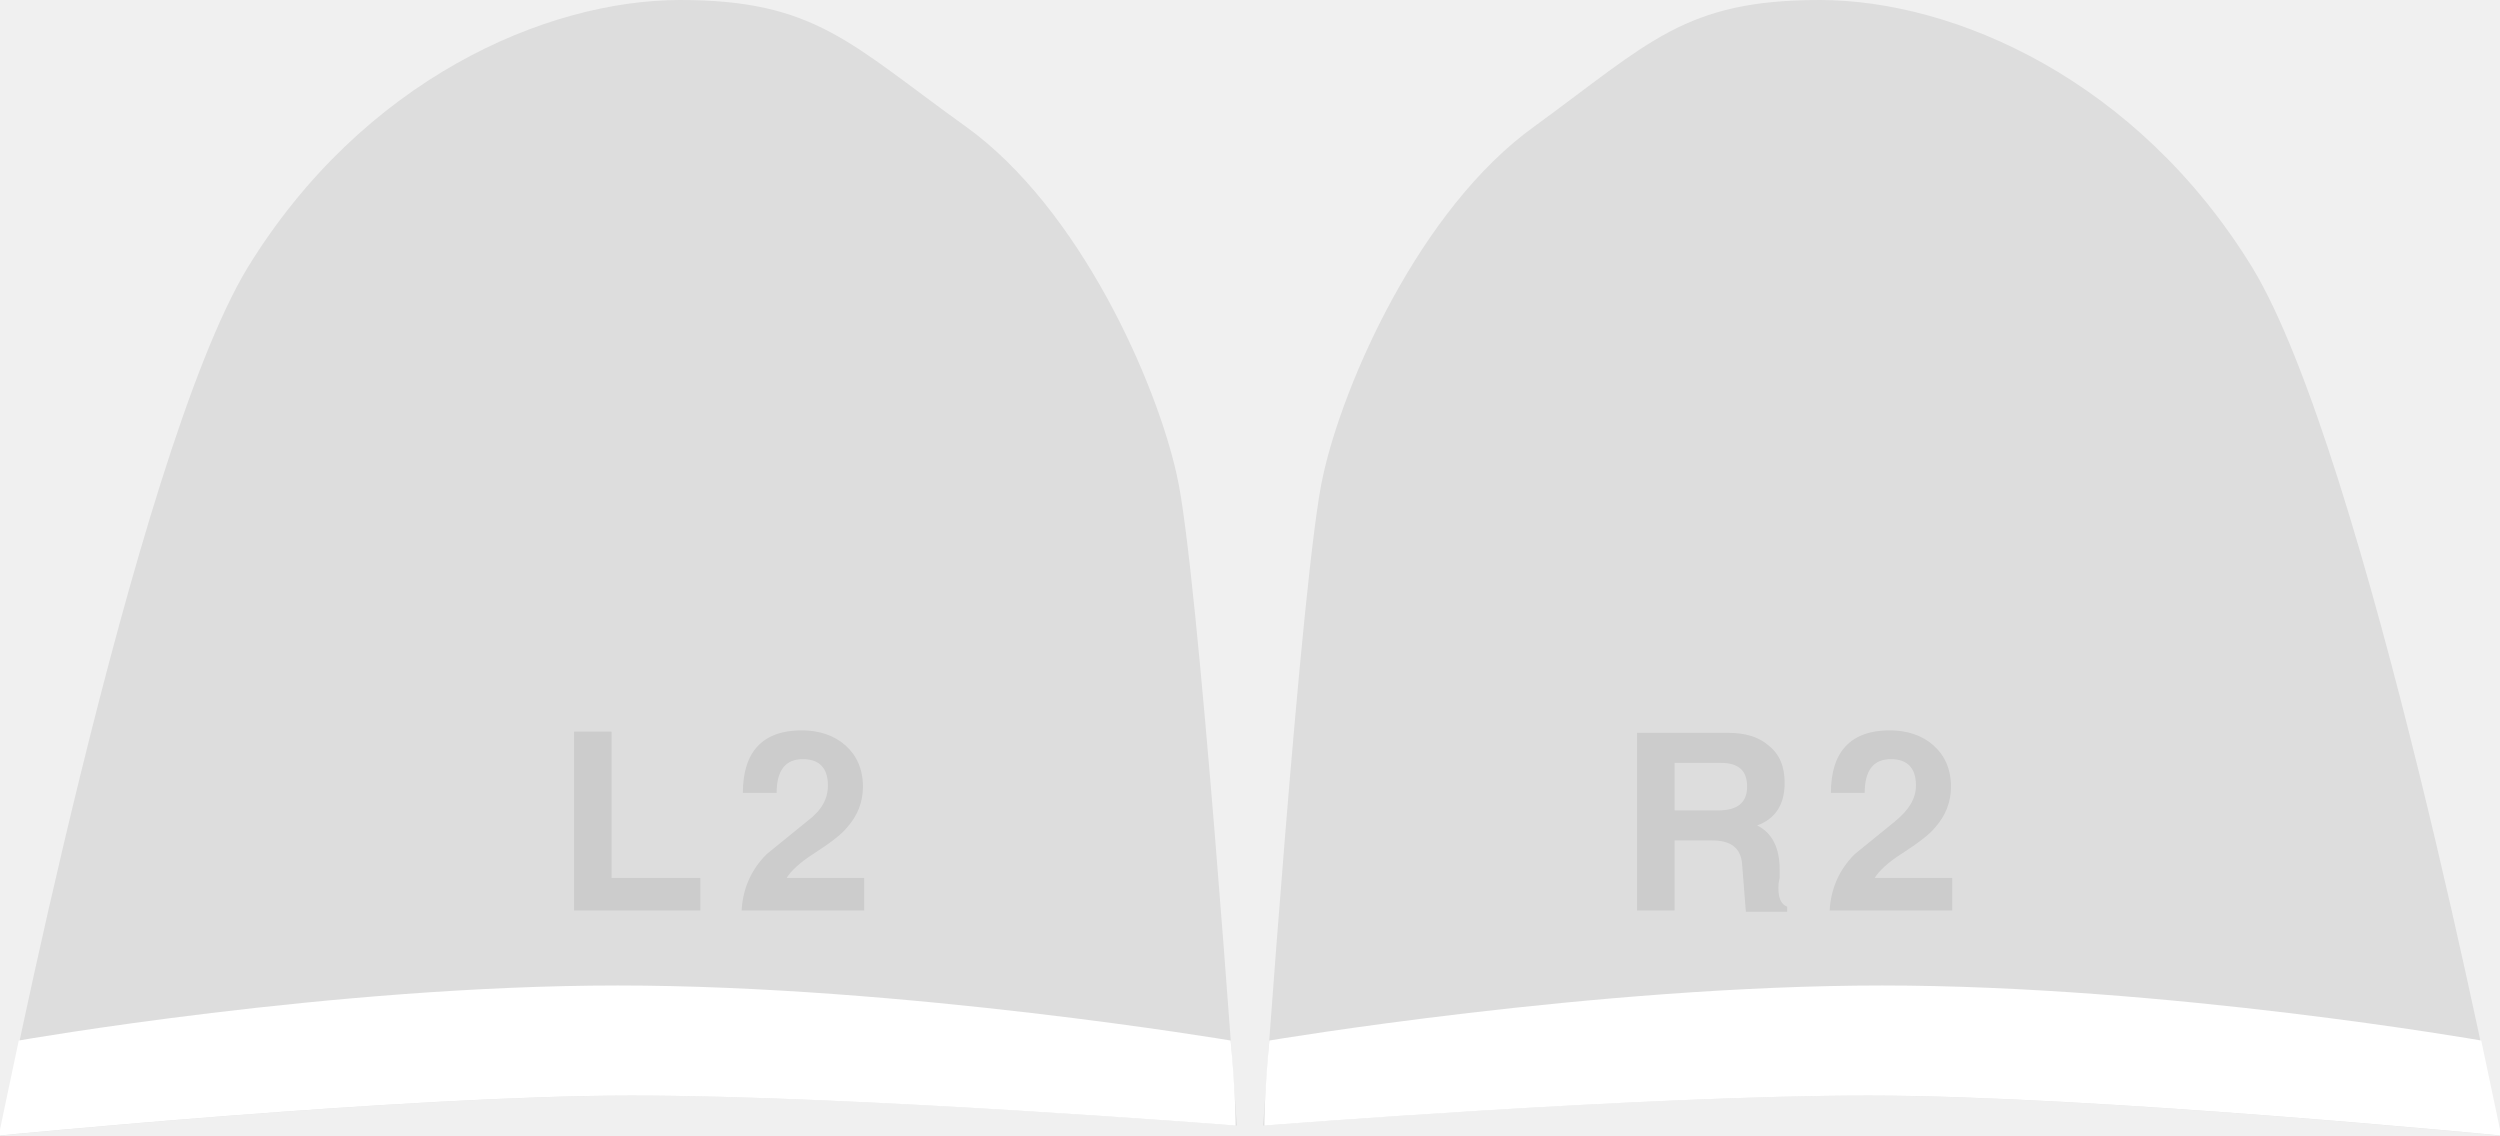
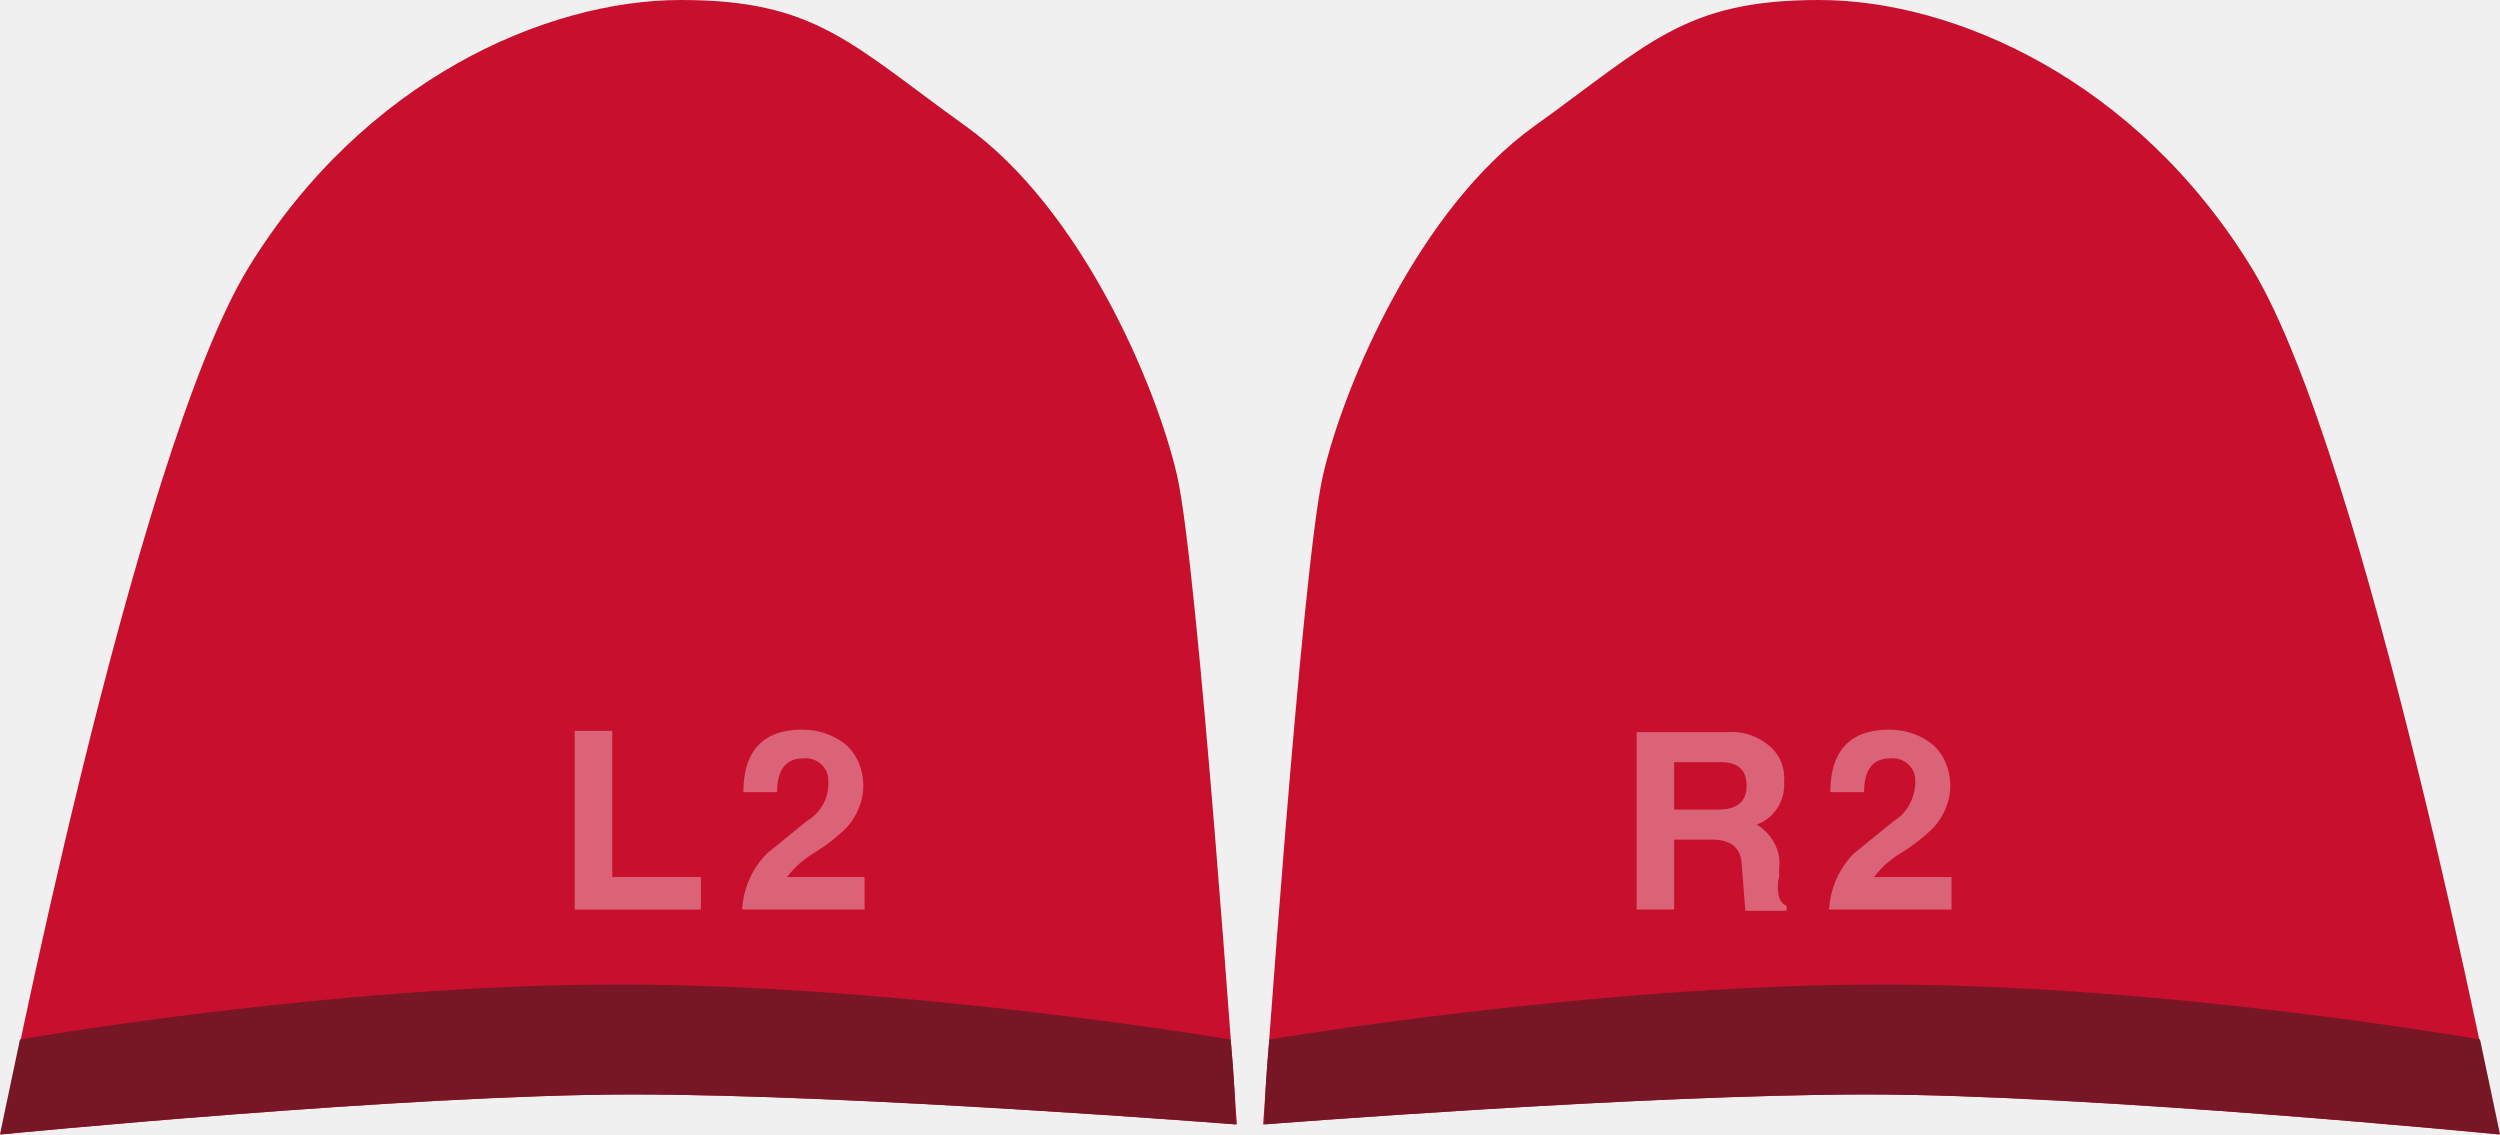
- <svg xmlns="http://www.w3.org/2000/svg" version="1.1" id="Layer_1" x="0px" y="0px" width="199.9px" height="90.8px" viewBox="0 0 199.9 90.8" style="enable-background:new 0 0 199.9 90.8;" xml:space="preserve">
+ <svg xmlns="http://www.w3.org/2000/svg" version="1.1" id="Layer_1" x="0px" y="0px" width="200.1px" height="90.8px" viewBox="0 0 200.1 90.8" style="enable-background:new 0 0 200.1 90.8;" xml:space="preserve">
  <style type="text/css">
- 	.st0{fill:#DDDDDD;}
- 	.st1{fill:#FFFFFF;}
- 	.st2{opacity:8.000000e-02;}
+ 	.st0{fill:#C8102E;}
+ 	.st1{fill:#771625;}
+ 	.st2{opacity:0.35;}
+ 	.st3{fill:#FFFFFF;}
</style>
  <g>
    <g>
-       <path class="st0" d="M199.9,90.8c0,0-32.7-3.2-50.6-3.2C131.4,87.6,101,90,101,90s3.1-44.7,4.8-52c1.6-7.3,7.7-21.3,16.9-27.9    c9.2-6.7,12-10.1,22.8-10.1s25.4,6.4,34.6,21.4C189.2,36.4,199.9,90.8,199.9,90.8z" />
-       <path class="st1" d="M101.5,83.2c0,0,26.1-4.4,49-4.4c22.8,0,47.9,4.4,47.9,4.4c1,4.7,1.6,7.6,1.6,7.6s-32.7-3.2-50.6-3.2    S101.1,90,101.1,90S101.1,87.3,101.5,83.2z" />
+       <path class="st0" d="M200,90.8c0,0-32.7-3.2-50.6-3.2S101.1,90,101.1,90s3.1-44.7,4.8-52s7.7-21.3,16.9-27.9S134.8,0,145.6,0    s25.4,6.4,34.6,21.4S200,90.8,200,90.8z" />
+       <path class="st1" d="M101.6,83.2c0,0,26.1-4.4,49-4.4s47.9,4.4,47.9,4.4c1,4.7,1.6,7.6,1.6,7.6s-32.7-3.2-50.6-3.2    S101.2,90,101.2,90S101.2,87.3,101.6,83.2z" />
    </g>
    <g class="st2">
-       <g>
-         <path d="M151.5,65.7c-2.1,1.7-3.2,2.6-3.2,2.6c-1.2,1.2-1.9,2.7-2,4.5h9.8v-2.6h-6.2c0.3-0.5,1-1.2,2.1-1.9     c1.4-0.9,2.3-1.6,2.7-2.1c0.9-1,1.3-2.1,1.3-3.3c0-1.4-0.5-2.5-1.4-3.3s-2.1-1.2-3.5-1.2c-3.1,0-4.7,1.7-4.7,5h2.7     c0-1.8,0.7-2.7,2.1-2.7c1.3,0,2,0.7,2,2.1C153.2,63.9,152.6,64.8,151.5,65.7z" />
-       </g>
-       <path d="M133.9,67.2h3c1.5,0,2.3,0.6,2.4,1.9c0.1,1.2,0.2,2.5,0.3,3.8h3.3v-0.4c-0.5-0.2-0.7-0.7-0.7-1.5c0-0.2,0-0.4,0.1-0.8    v-0.7c0-1.7-0.6-2.9-1.8-3.5c1.4-0.5,2.2-1.6,2.2-3.4c0-1.3-0.4-2.3-1.3-3c-0.8-0.7-1.9-1-3.2-1h-7.3v14.2h3V67.2z M133.9,61h3.7    c1.4,0,2.1,0.6,2.1,1.9s-0.8,1.9-2.3,1.9h-3.5V61z" />
+       <path class="st3" d="M151.6,65.7l-3.2,2.6c-1.2,1.2-1.9,2.8-2,4.5h9.8v-2.6H150c0.6-0.8,1.3-1.4,2.1-1.9c1-0.6,1.9-1.3,2.7-2.1    c0.8-0.9,1.3-2.1,1.3-3.3c0-1.3-0.5-2.5-1.4-3.3c-1-0.8-2.2-1.2-3.5-1.2c-3.1,0-4.7,1.7-4.7,5h2.7c0-1.8,0.7-2.7,2.1-2.7    c1-0.1,1.9,0.6,2,1.6c0,0.2,0,0.3,0,0.5C153.2,64,152.6,65.1,151.6,65.7z" />
+       <path class="st3" d="M134,67.2h3c1.5,0,2.3,0.6,2.4,1.9s0.2,2.5,0.3,3.8h3.3v-0.4c-0.5-0.2-0.7-0.7-0.7-1.5c0-0.3,0-0.5,0.1-0.8    v-0.7c0.2-1.4-0.6-2.8-1.8-3.5c1.4-0.5,2.3-1.9,2.2-3.4c0.1-1.2-0.4-2.3-1.3-3c-0.9-0.7-2-1.1-3.2-1H131v14.2h3V67.2z M134,61h3.7    c1.4,0,2.1,0.6,2.1,1.9c0,1.3-0.8,1.9-2.3,1.9H134V61z" />
    </g>
  </g>
  <g>
    <g>
-       <path class="st0" d="M0,90.8c0,0,32.7-3.2,50.6-3.2S98.9,90,98.9,90s-3.1-44.7-4.8-52c-1.6-7.3-7.7-21.3-16.9-27.9S65.2,0,54.4,0    S29,6.4,19.8,21.4C10.7,36.4,0,90.8,0,90.8z" />
-       <path class="st1" d="M98.4,83.2c0,0-26.1-4.4-49-4.4c-22.8,0-47.9,4.4-47.9,4.4c-1,4.7-1.6,7.6-1.6,7.6s32.7-3.2,50.6-3.2    S98.8,90,98.8,90S98.8,87.3,98.4,83.2z" />
+       <path class="st0" d="M0.1,90.8c0,0,32.7-3.2,50.6-3.2S99,90,99,90s-3.1-44.7-4.8-52s-7.7-21.3-16.9-27.9S65.3,0,54.5,0    S29.1,6.4,19.9,21.4S0.1,90.8,0.1,90.8z" />
+       <path class="st1" d="M98.5,83.2c0,0-26.1-4.4-49-4.4S1.6,83.2,1.6,83.2c-1,4.7-1.6,7.6-1.6,7.6s32.7-3.2,50.6-3.2S98.9,90,98.9,90    S98.9,87.3,98.5,83.2z" />
    </g>
    <g class="st2">
-       <g>
-         <path d="M64.5,65.7c-2.1,1.7-3.2,2.6-3.2,2.6c-1.2,1.2-1.9,2.7-2,4.5h9.8v-2.6h-6.2c0.3-0.5,1-1.2,2.1-1.9     c1.4-0.9,2.3-1.6,2.7-2.1c0.9-1,1.3-2.1,1.3-3.3c0-1.4-0.5-2.5-1.4-3.3s-2.1-1.2-3.5-1.2c-3.1,0-4.7,1.7-4.7,5h2.7     c0-1.8,0.7-2.7,2.1-2.7c1.3,0,2,0.7,2,2.1C66.2,63.9,65.7,64.8,64.5,65.7z" />
-       </g>
-       <polygon points="56,70.2 48.9,70.2 48.9,58.5 45.9,58.5 45.9,72.8 56,72.8   " />
+       <path class="st3" d="M64.6,65.7l-3.2,2.6c-1.2,1.2-1.9,2.8-2,4.5h9.8v-2.6H63c0.6-0.8,1.3-1.4,2.1-1.9c1-0.6,1.9-1.3,2.7-2.1    c0.8-0.9,1.3-2.1,1.3-3.3c0-1.3-0.5-2.5-1.4-3.3c-1-0.8-2.2-1.2-3.5-1.2c-3.1,0-4.7,1.7-4.7,5h2.7c0-1.8,0.7-2.7,2.1-2.7    c1-0.1,1.9,0.6,2,1.6c0,0.2,0,0.3,0,0.5C66.3,64,65.6,65.1,64.6,65.7z" />
+       <polygon class="st3" points="56.1,70.2 49,70.2 49,58.5 46,58.5 46,72.8 56.1,72.8   " />
    </g>
  </g>
</svg>
